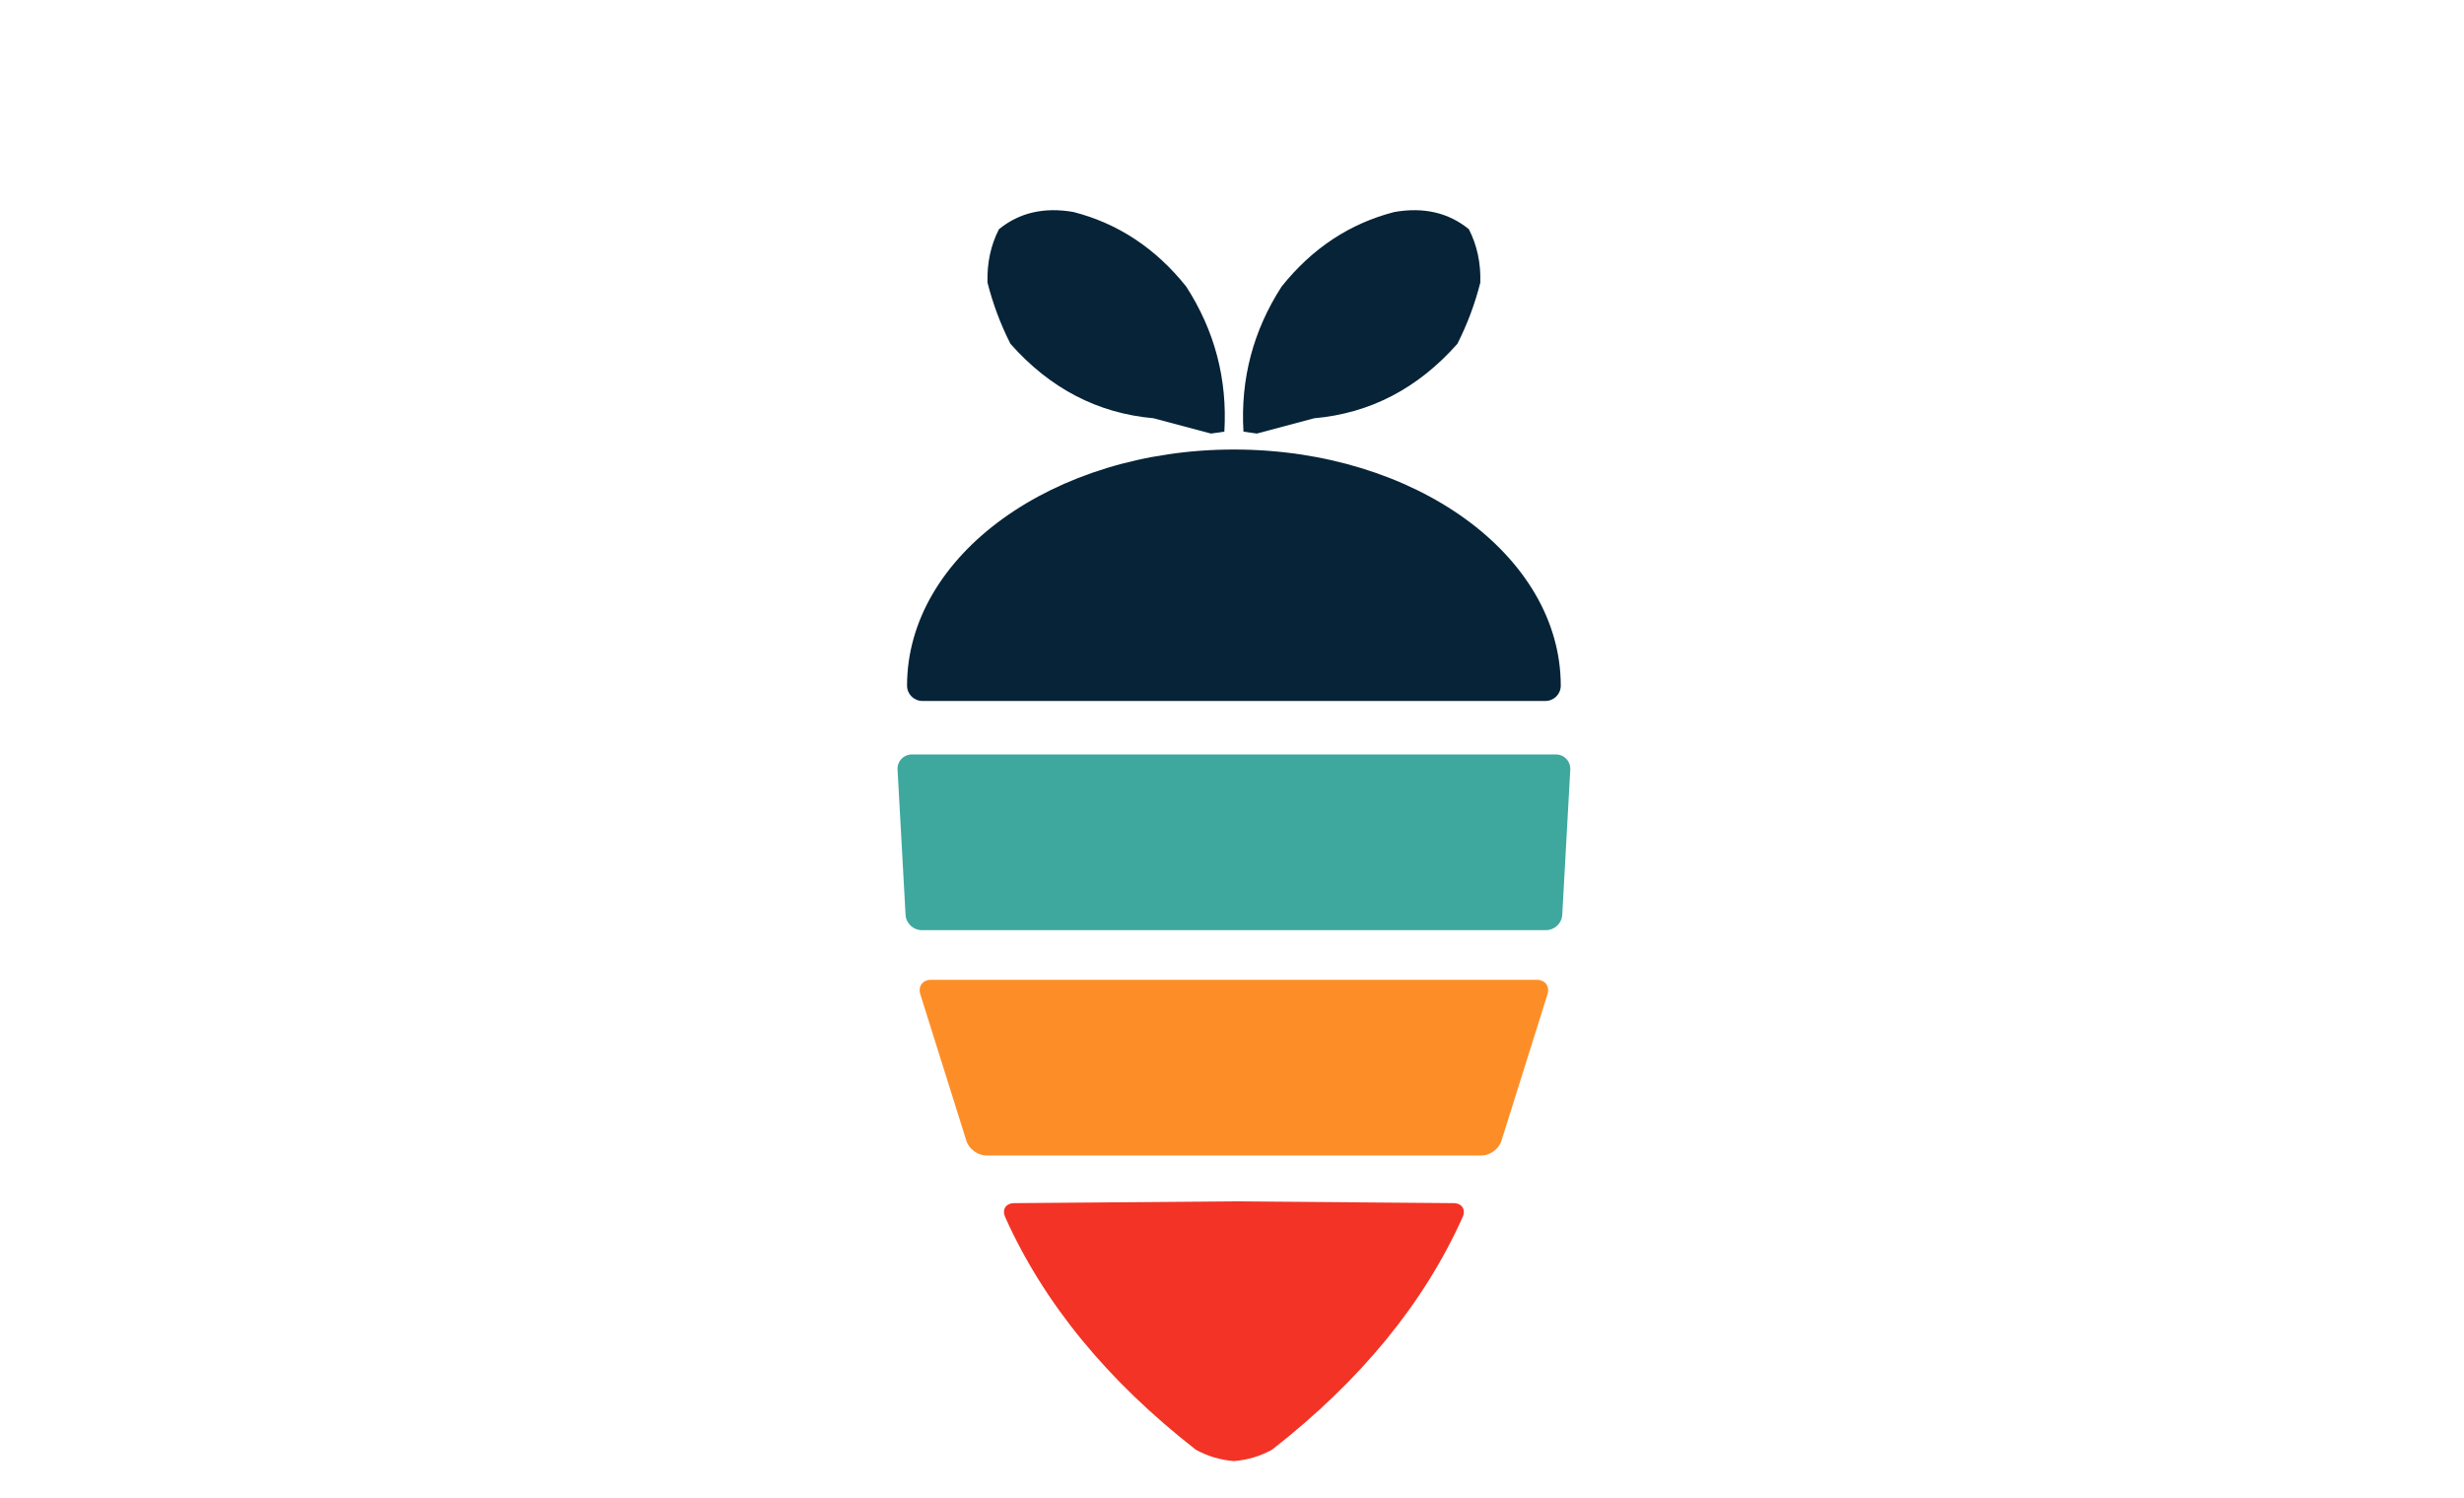
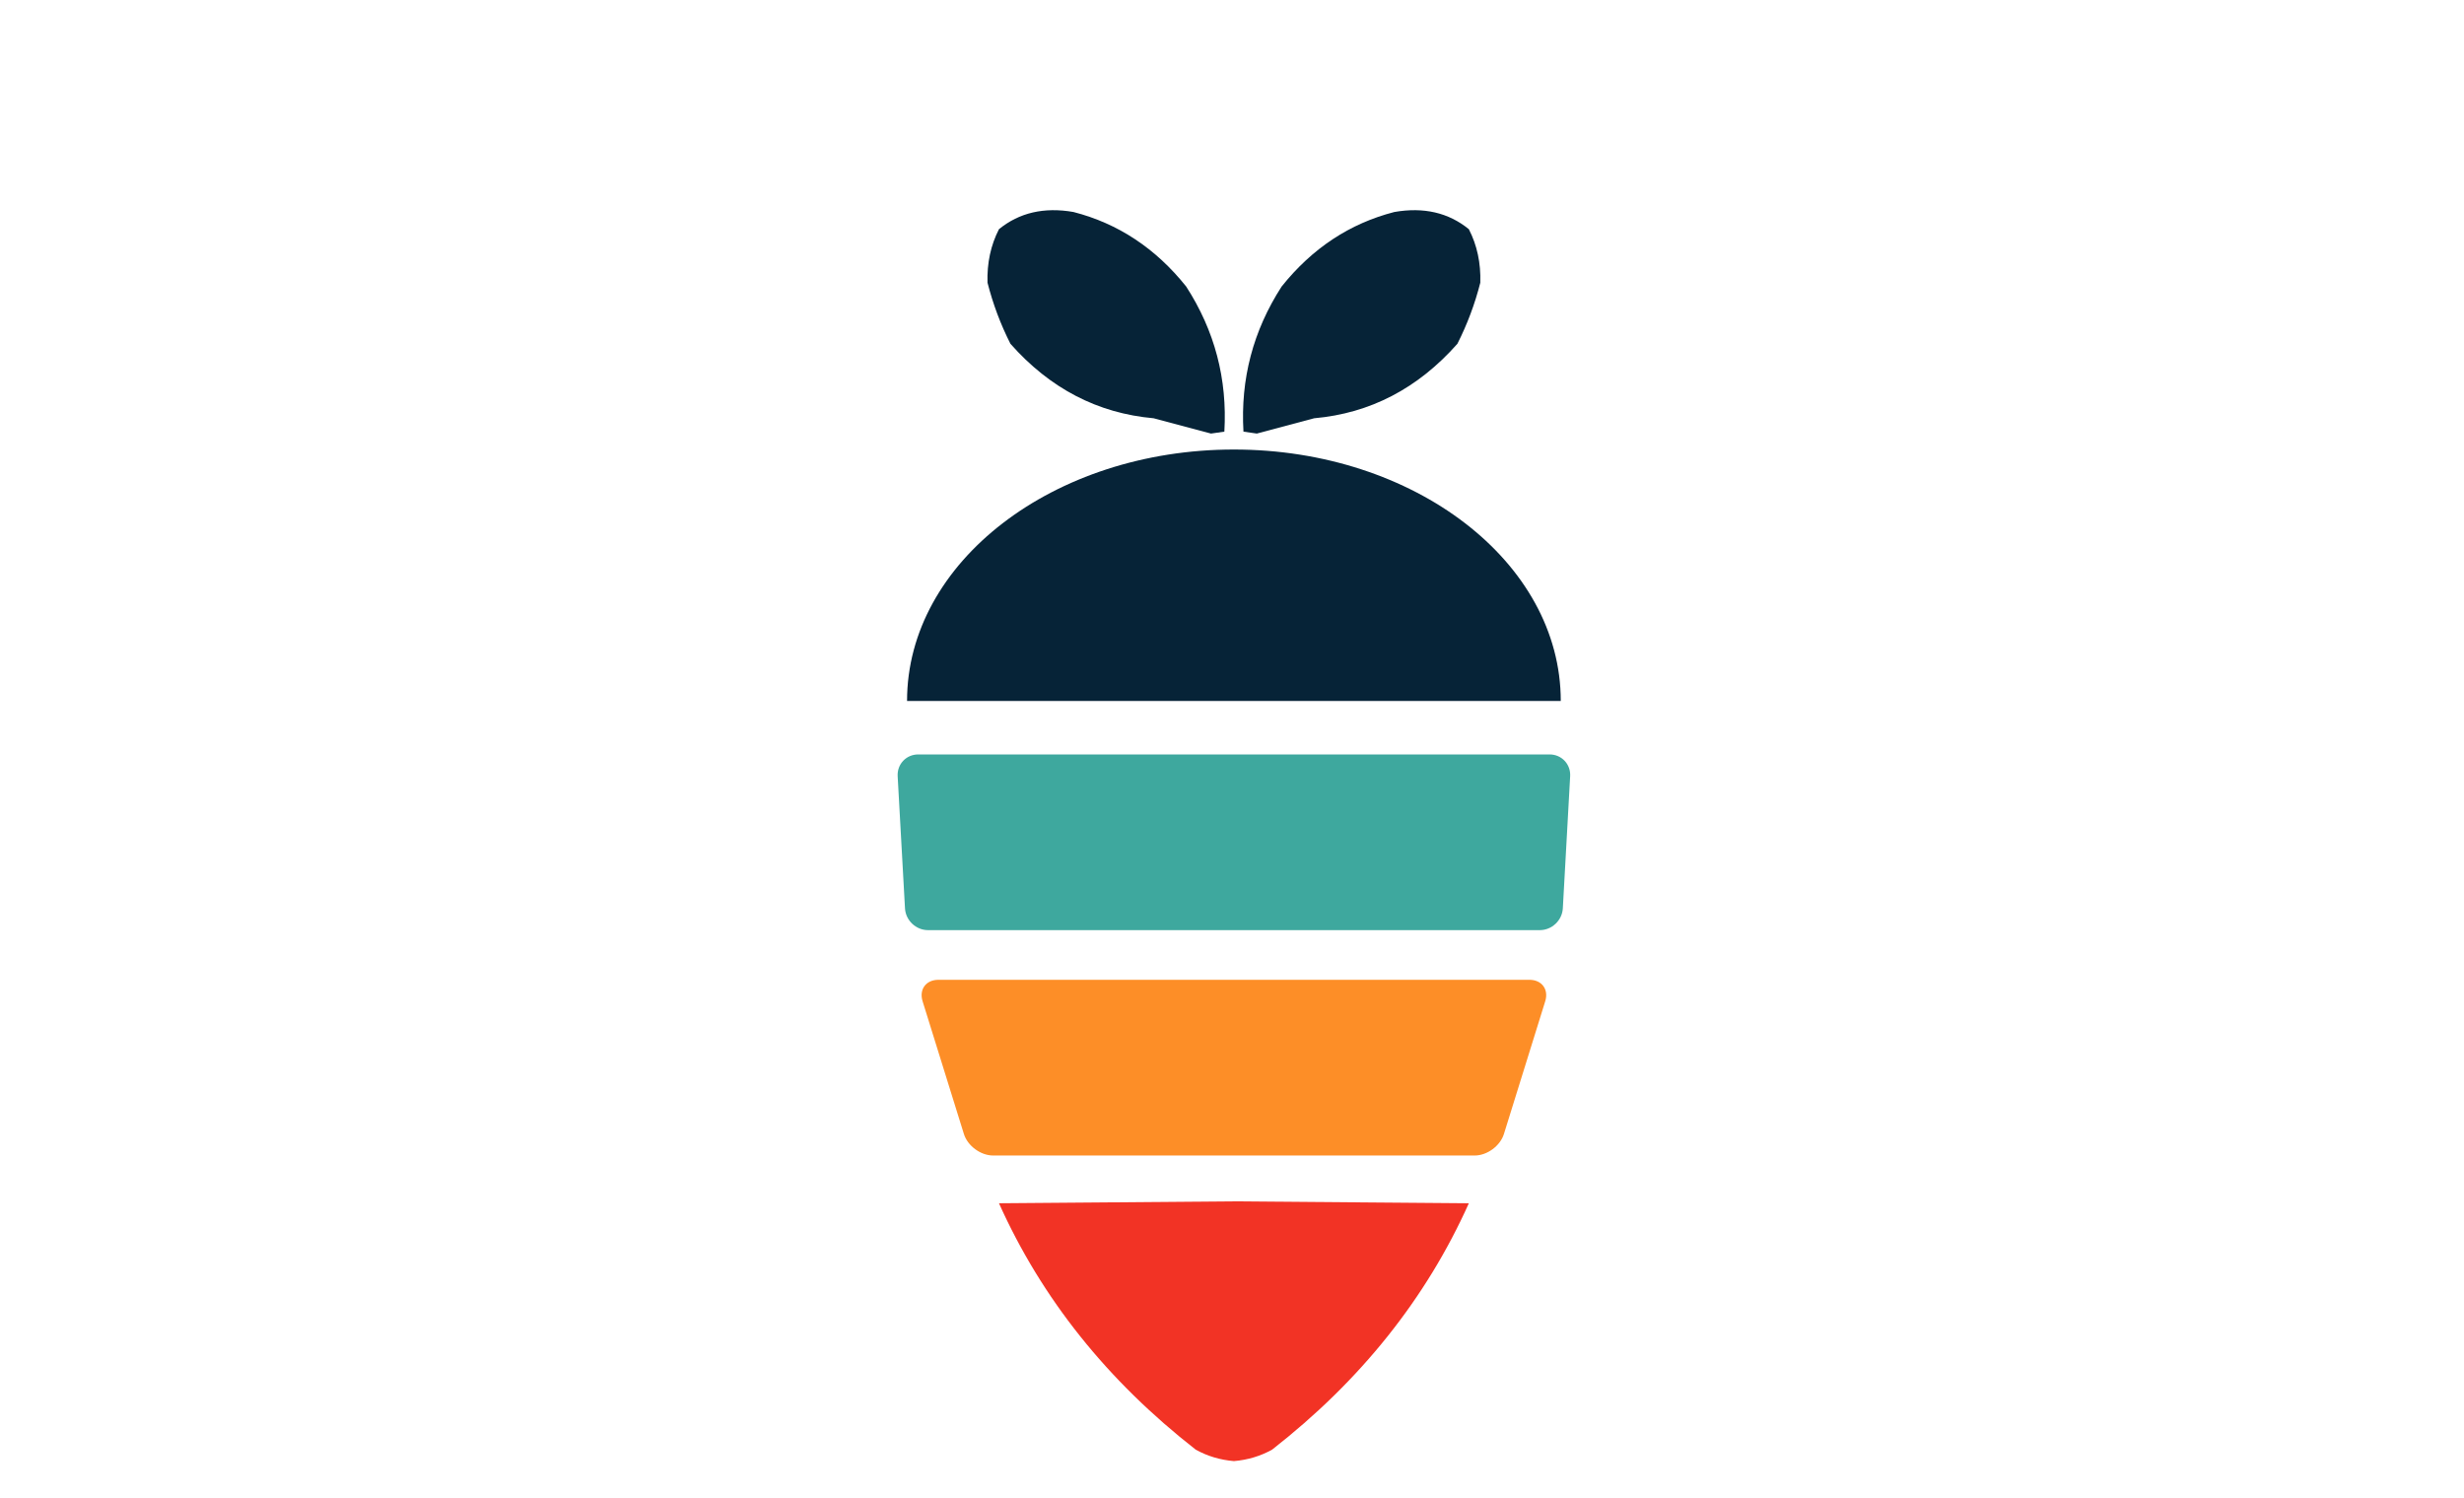
<svg xmlns="http://www.w3.org/2000/svg" viewBox="0 0 645 392" width="645" height="392">
-   <path fill="#062337" d="M237.44 179.5 C237.44 145.36 275.75 117.68 323 117.68 C370.25 117.68 408.56 145.36 408.56 179.5 C408.56 181.71 406.77 183.5 404.56 183.5 L241.44 183.5 C239.23 183.5 237.44 181.71 237.44 179.5 Z" />
-   <path fill="#3EA89E" d="M323 197.5 L407.27 197.5 C409.48 197.5 411.17 199.29 411.05 201.49 L408.95 239.51 C408.83 241.71 406.94 243.5 404.73 243.5 L323 243.5 L241.27 243.5 C239.06 243.5 237.17 241.71 237.05 239.51 L234.95 201.49 C234.83 199.29 236.52 197.5 238.73 197.5 L323 197.5 Z" />
-   <path fill="#FD8E27" d="M323 256.5 L402.28 256.5 C404.49 256.5 405.75 258.21 405.08 260.32 L393.02 298.68 C392.36 300.79 390.03 302.5 387.82 302.5 L323 302.5 L258.18 302.5 C255.97 302.5 253.64 300.79 252.98 298.68 L240.92 260.32 C240.25 258.21 241.51 256.5 243.72 256.5 L323 256.5 Z" />
-   <path fill="#F23325" d="M323 314.5 L380.5 314.97 C382.71 314.99 383.77 316.63 382.86 318.65 Q367.72 352.4 333 379.5 Q328.43 382.04 323 382.5 Q317.57 382.04 313 379.5 Q278.28 352.4 263.14 318.65 C262.23 316.63 263.29 314.99 265.5 314.97 L323 314.5 Z" />
+   <path fill="#062337" d="M237.44 183.5 C237.44 147.15 275.75 117.68 323 117.68 C370.25 117.68 408.56 147.15 408.56 183.5 Z" />
+   <path fill="#3EA89E" d="M323 197.5 L405.63 197.5 C408.78 197.5 411.19 200.05 411.02 203.19 L409.1 237.81 C408.92 240.95 406.23 243.5 403.08 243.5 L323 243.5 L242.92 243.5 C239.77 243.5 237.08 240.95 236.9 237.81 L234.98 203.19 C234.81 200.05 237.22 197.5 240.37 197.5 L323 197.5 Z" />
+   <path fill="#FD8E27" d="M323 256.5 L400.35 256.5 C403.61 256.5 405.46 259.02 404.49 262.13 L393.68 296.87 C392.71 299.98 389.29 302.5 386.03 302.5 L323 302.5 L259.97 302.5 C256.71 302.5 253.29 299.98 252.32 296.87 L241.51 262.13 C240.54 259.02 242.39 256.5 245.65 256.5 L323 256.5 Z" />
+   <path fill="#F23325" d="M323 314.5 L384.5 315 Q367.72 352.4 333 379.5 Q328.43 382.04 323 382.5 Q317.57 382.04 313 379.5 Q278.28 352.4 261.5 315 L323 314.5 Z" />
  <path fill="#062337" d="M329 113.5 L325.5 113 Q324.29 92.35 335.5 75 Q347.49 60 365 55.5 Q376.51 53.49 384.5 60 Q387.73 66.28 387.5 74 Q385.37 82.36 381.5 90 Q365.98 107.55 344 109.5 Q336.5 111.5 329 113.5 Z" />
  <path fill="#062337" d="M 317 113.5 L 320.5 113 Q 321.71 92.35 310.5 75 Q 298.51 60 281 55.5 Q 269.49 53.49 261.5 60 Q 258.27 66.28 258.5 74 Q 260.63 82.36 264.5 90 Q 280.02 107.55 302 109.5 Q 309.5 111.5 317 113.5 Z" />
</svg>
